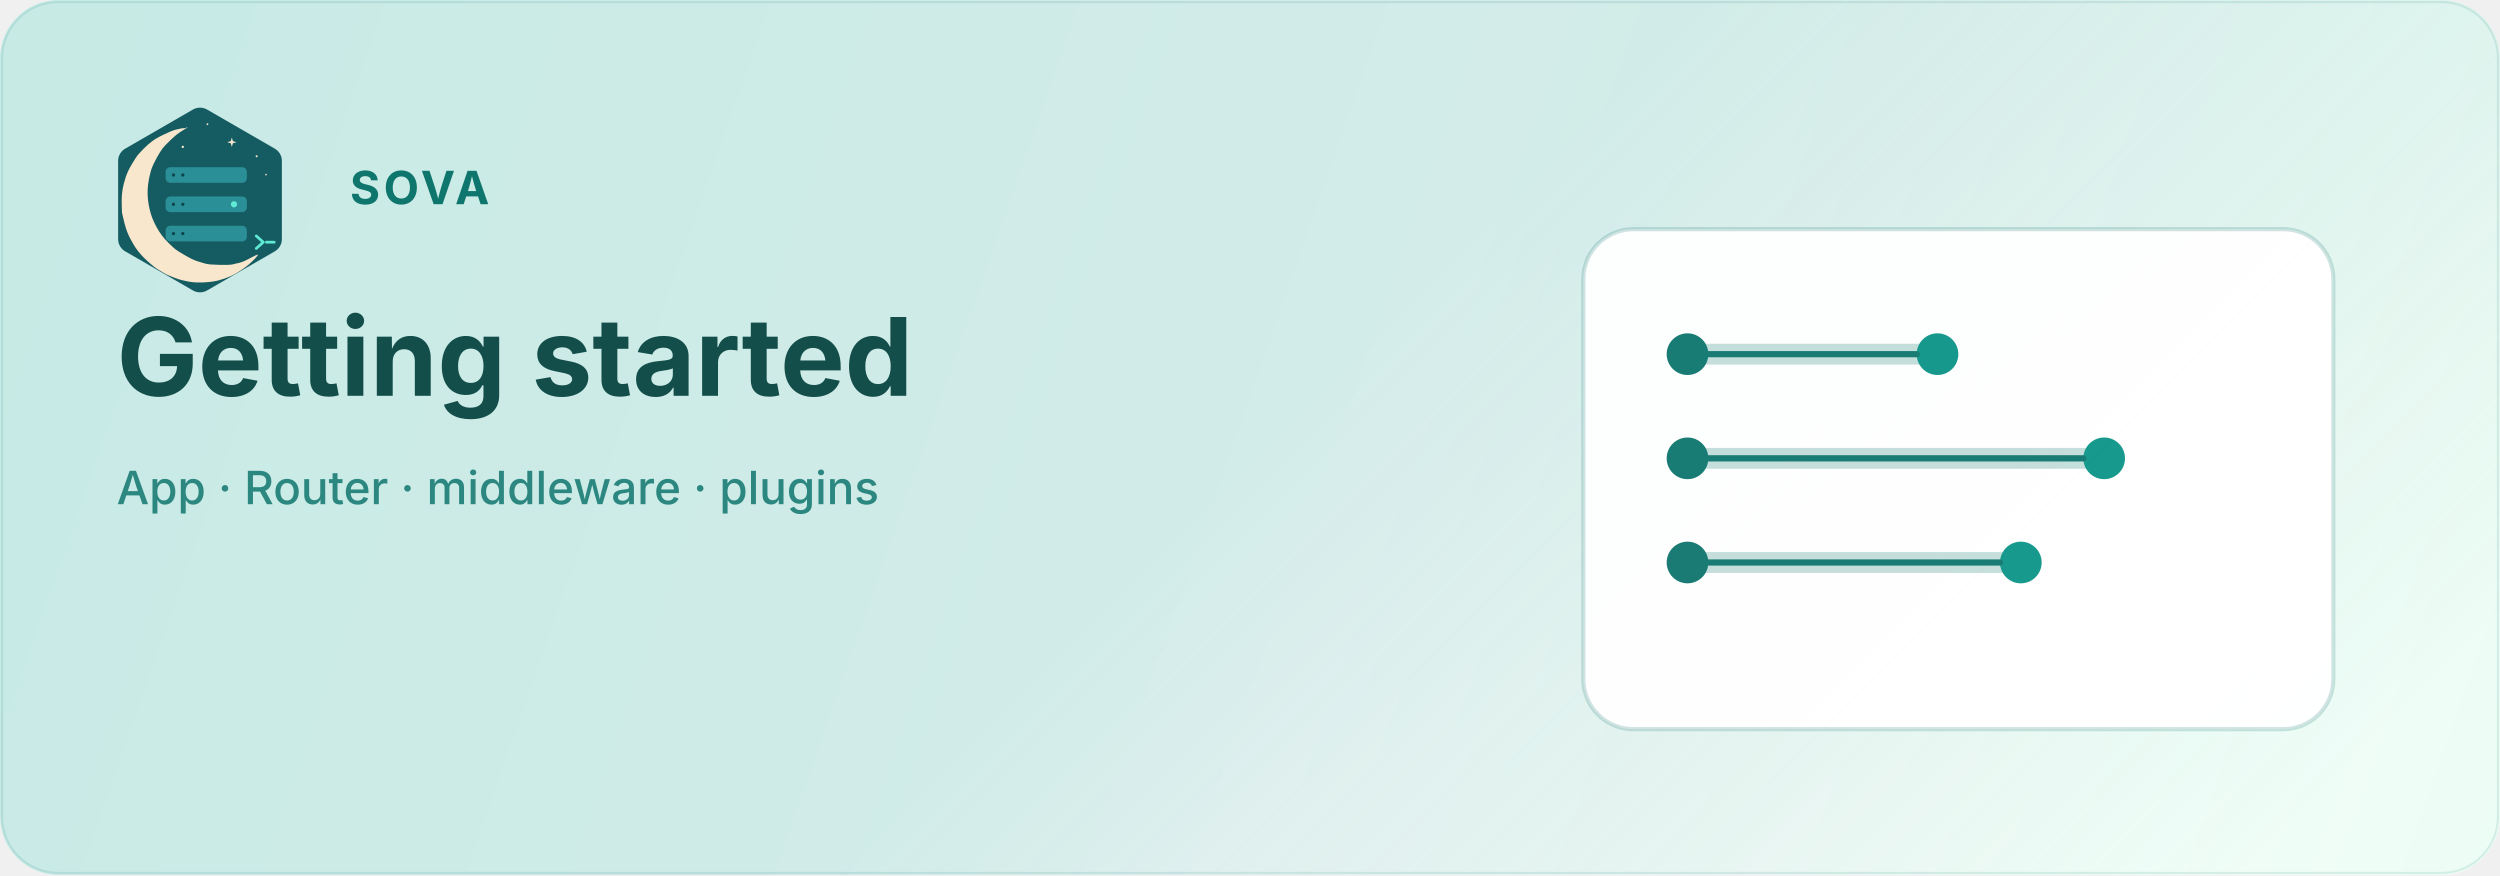
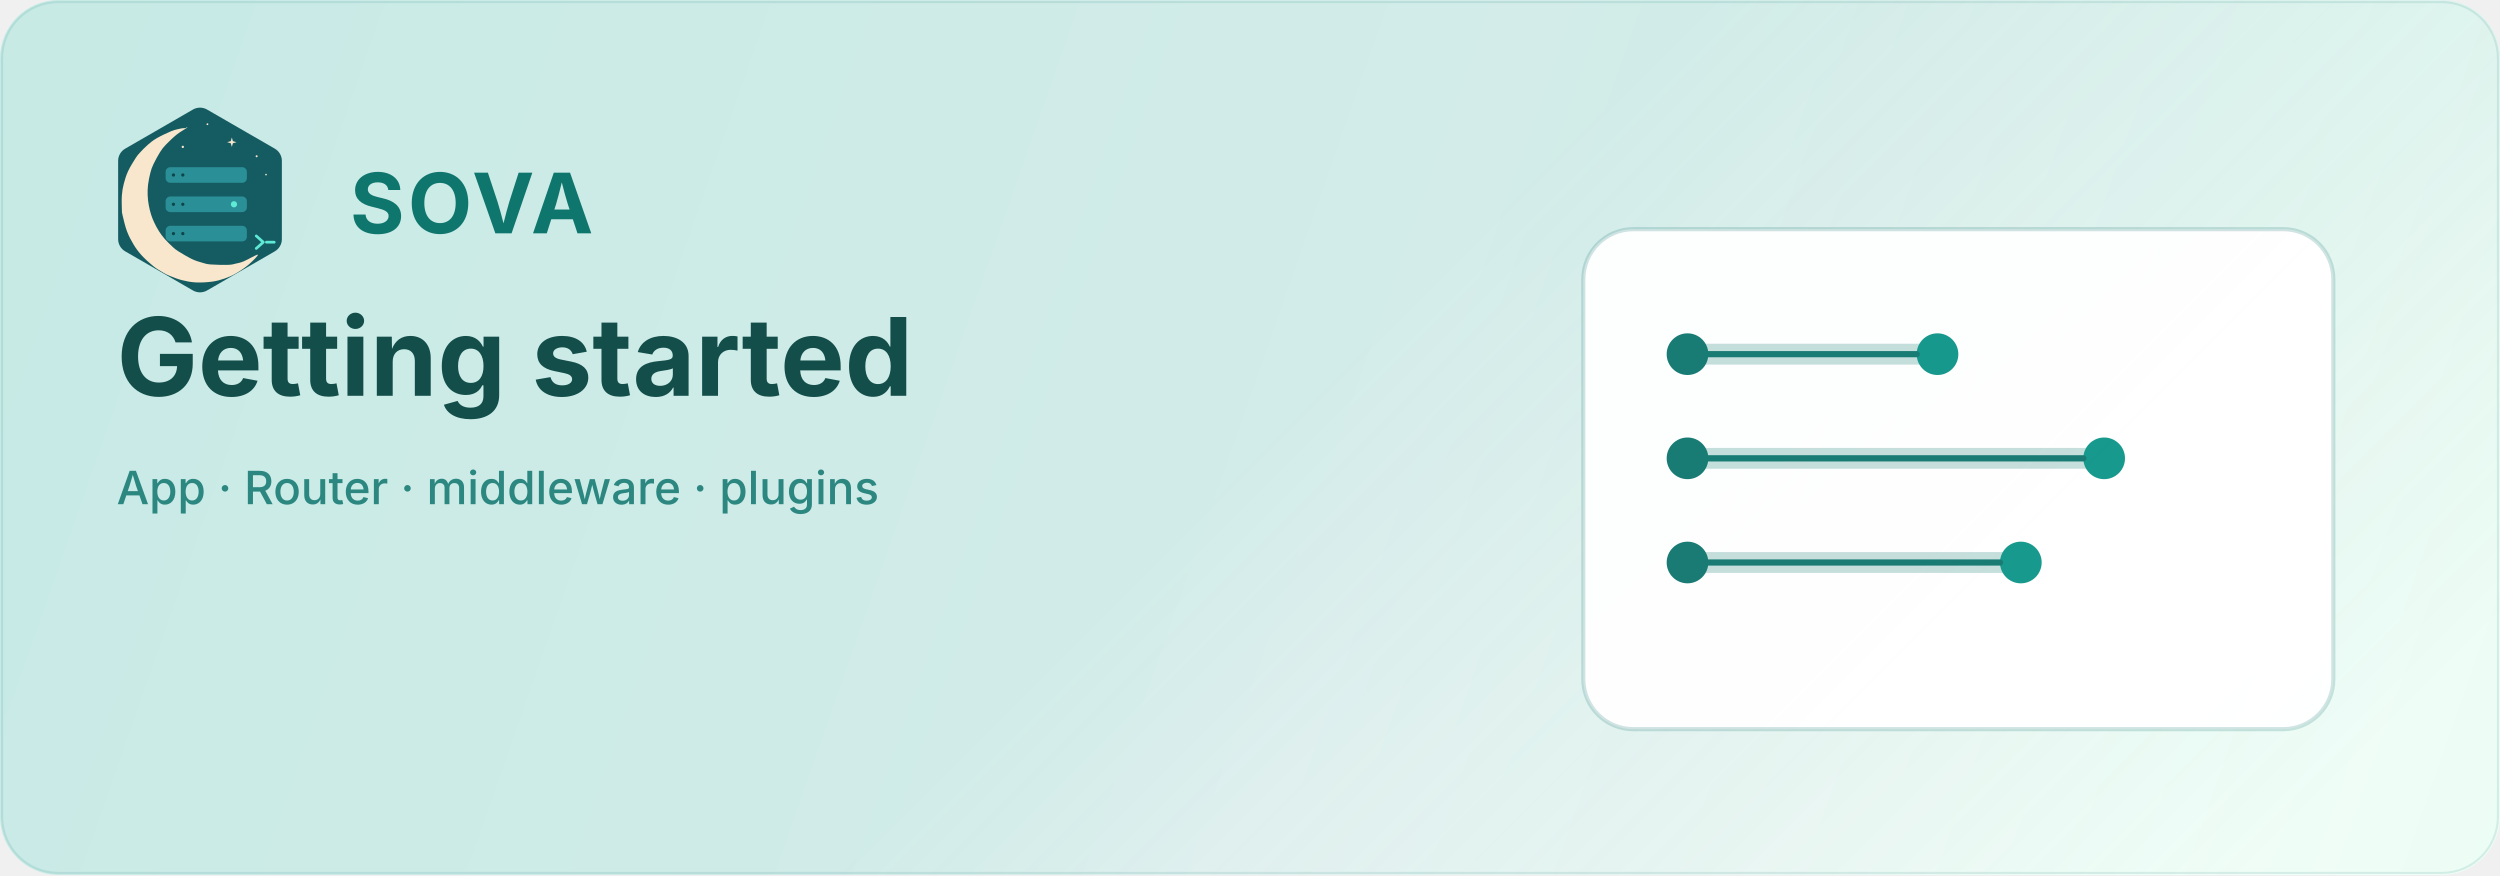
<svg xmlns="http://www.w3.org/2000/svg" width="1200" height="420" viewBox="0 0 1200 420" fill="none">
  <defs>
    <linearGradient id="bg" x1="0" y1="0" x2="1200" y2="420" gradientUnits="userSpaceOnUse">
      <stop stop-color="#f0fdfa" />
      <stop offset="0.55" stop-color="#ffffff" />
      <stop offset="1" stop-color="#ecfdf5" />
    </linearGradient>
    <linearGradient id="glow" x1="780" y1="40" x2="1120" y2="380" gradientUnits="userSpaceOnUse">
      <stop stop-color="#0d9488" stop-opacity="0.18" />
      <stop offset="1" stop-color="#0f766e" stop-opacity="0" />
    </linearGradient>
  </defs>
  <rect width="1200" height="420" rx="28" fill="url(#bg)" />
  <rect width="1200" height="420" rx="28" fill="url(#glow)" />
  <rect x="1" y="1" width="1198" height="418" rx="27" stroke="#0f766e" stroke-opacity="0.12" />
  <g transform="translate(48,48) scale(0.1875)" aria-hidden="true">
    <path fill="#155c62" d="M238.00 24.39 A36.00 36.00 0 0 1 274.00 24.39 L447.58 124.61 A36.00 36.00 0 0 1 465.58 155.78 L465.58 356.22 A36.00 36.00 0 0 1 447.58 387.39 L274.00 487.61 A36.00 36.00 0 0 1 238.00 487.61 L64.42 387.39 A36.00 36.00 0 0 1 46.42 356.22 L46.42 155.78 A36.00 36.00 0 0 1 64.42 124.61 Z" />
    <path fill="#f8e7cd" d="M220.00 71.00 C220.67 70.83 226.83 68.17 223.00 71.00 C219.17 73.83 206.00 80.83 197.00 88.00 C188.00 95.17 176.17 106.50 169.00 114.00 C161.83 121.50 159.33 124.67 154.00 133.00 C148.67 141.33 141.17 155.17 137.00 164.00 C132.83 172.83 131.33 177.17 129.00 186.00 C126.67 194.83 124.17 207.33 123.00 217.00 C121.83 226.67 121.67 235.17 122.00 244.00 C122.33 252.83 123.50 261.67 125.00 270.00 C126.50 278.33 128.67 286.67 131.00 294.00 C133.33 301.33 135.67 307.00 139.00 314.00 C142.33 321.00 146.50 329.00 151.00 336.00 C155.50 343.00 160.17 349.33 166.00 356.00 C171.83 362.67 180.33 370.83 186.00 376.00 C191.67 381.17 191.83 381.83 200.00 387.00 C208.17 392.17 225.00 402.17 235.00 407.00 C245.00 411.83 252.00 413.67 260.00 416.00 C268.00 418.33 271.67 420.00 283.00 421.00 C294.33 422.00 317.33 422.33 328.00 422.00 C338.67 421.67 340.33 420.50 347.00 419.00 C353.67 417.50 358.50 416.83 368.00 413.00 C377.50 409.17 401.83 394.67 404.00 396.00 C406.17 397.33 390.33 413.00 381.00 421.00 C371.67 429.00 358.33 438.00 348.00 444.00 C337.67 450.00 329.17 453.50 319.00 457.00 C308.83 460.50 299.33 463.33 287.00 465.00 C274.67 466.67 258.00 467.67 245.00 467.00 C232.00 466.33 220.17 463.83 209.00 461.00 C197.83 458.17 185.83 453.17 178.00 450.00 C170.17 446.83 169.00 446.17 162.00 442.00 C155.00 437.83 145.33 432.50 136.00 425.00 C126.67 417.50 114.33 406.17 106.00 397.00 C97.67 387.83 92.17 380.17 86.00 370.00 C79.83 359.83 73.67 348.33 69.00 336.00 C64.33 323.67 60.17 305.17 58.00 296.00 C55.83 286.83 56.33 289.67 56.00 281.00 C55.67 272.33 55.17 255.17 56.00 244.00 C56.83 232.83 58.33 224.33 61.00 214.00 C63.67 203.67 67.00 192.83 72.00 182.00 C77.00 171.17 86.00 156.83 91.00 149.00 C96.00 141.17 96.83 140.67 102.00 135.00 C107.17 129.33 114.83 121.17 122.00 115.00 C129.17 108.83 135.00 103.83 145.00 98.00 C155.00 92.17 171.67 84.17 182.00 80.00 C192.33 75.83 200.83 74.33 207.00 73.00 C213.17 71.67 216.83 72.33 219.00 72.00 C221.17 71.67 219.33 71.17 220.00 71.00 Z" />
    <circle cx="275" cy="62" r="2.4" fill="#f8e7cd" />
    <circle cx="212" cy="120" r="3" fill="#f8e7cd" />
    <circle cx="401" cy="144" r="2.6" fill="#f8e7cd" />
    <circle cx="425" cy="191" r="2.2" fill="#f8e7cd" />
    <path fill="#f8e7cd" d="M337.5 96.0L340.2 105.3L349.5 108.0L340.2 110.7L337.5 120.0L334.8 110.7L325.5 108.0L334.8 105.3Z" />
    <rect x="168" y="172" width="208" height="40" rx="12" fill="#2a8f96" />
    <rect x="168" y="247" width="208" height="40" rx="12" fill="#2a8f96" />
    <rect x="168" y="322" width="208" height="40" rx="12" fill="#2a8f96" />
    <circle cx="188" cy="192" r="4.2" fill="#0d454a" />
    <circle cx="212" cy="192" r="4.2" fill="#0d454a" />
    <circle cx="188" cy="267" r="4.2" fill="#0d454a" />
    <circle cx="212" cy="267" r="4.2" fill="#0d454a" />
    <circle cx="188" cy="342" r="4.2" fill="#0d454a" />
    <circle cx="212" cy="342" r="4.2" fill="#0d454a" />
    <circle cx="343" cy="267" r="8" fill="#5eead4" />
    <path fill="none" stroke="#5eead4" stroke-width="7" stroke-linecap="round" stroke-linejoin="round" d="M400 348l18 16-18 16" />
    <path fill="none" stroke="#5eead4" stroke-width="7" stroke-linecap="round" d="M426 364h20" />
  </g>
-   <text x="168" y="98" fill="#0f766e" font-family="ui-sans-serif, system-ui, -apple-system, Segoe UI, sans-serif" font-size="22" font-weight="700" letter-spacing="0.08em">SOVA</text>
+   <text x="168" y="112" fill="#0f766e" font-family="ui-sans-serif, system-ui, -apple-system, Segoe UI, sans-serif" font-size="40" font-weight="750" letter-spacing="0.04em">SOVA</text>
  <text x="56" y="190" fill="#134e4a" font-family="ui-sans-serif, system-ui, -apple-system, Segoe UI, sans-serif" font-size="52" font-weight="750">Getting started</text>
  <text x="56" y="242" fill="#0f766e" font-family="ui-sans-serif, system-ui, -apple-system, Segoe UI, sans-serif" font-size="22" font-weight="500" opacity="0.85">App · Router · middleware · plugins</text>
  <g transform="translate(720,70)" opacity="0.95">
    <rect x="40" y="40" width="360" height="240" rx="24" fill="white" stroke="#0f766e" stroke-opacity="0.2" stroke-width="2" />
    <path d="M90 100h120M90 150h200M90 200h160" stroke="#0f766e" stroke-width="10" stroke-linecap="round" opacity="0.25" />
    <circle cx="90" cy="100" r="10" fill="#0f766e" />
    <circle cx="210" cy="100" r="10" fill="#0d9488" />
    <circle cx="90" cy="150" r="10" fill="#0f766e" />
    <circle cx="290" cy="150" r="10" fill="#0d9488" />
    <circle cx="90" cy="200" r="10" fill="#0f766e" />
    <circle cx="250" cy="200" r="10" fill="#0d9488" />
    <path d="M100 100h100M100 150h180M100 200h140" stroke="#0f766e" stroke-width="3" stroke-linecap="round" />
  </g>
</svg>
